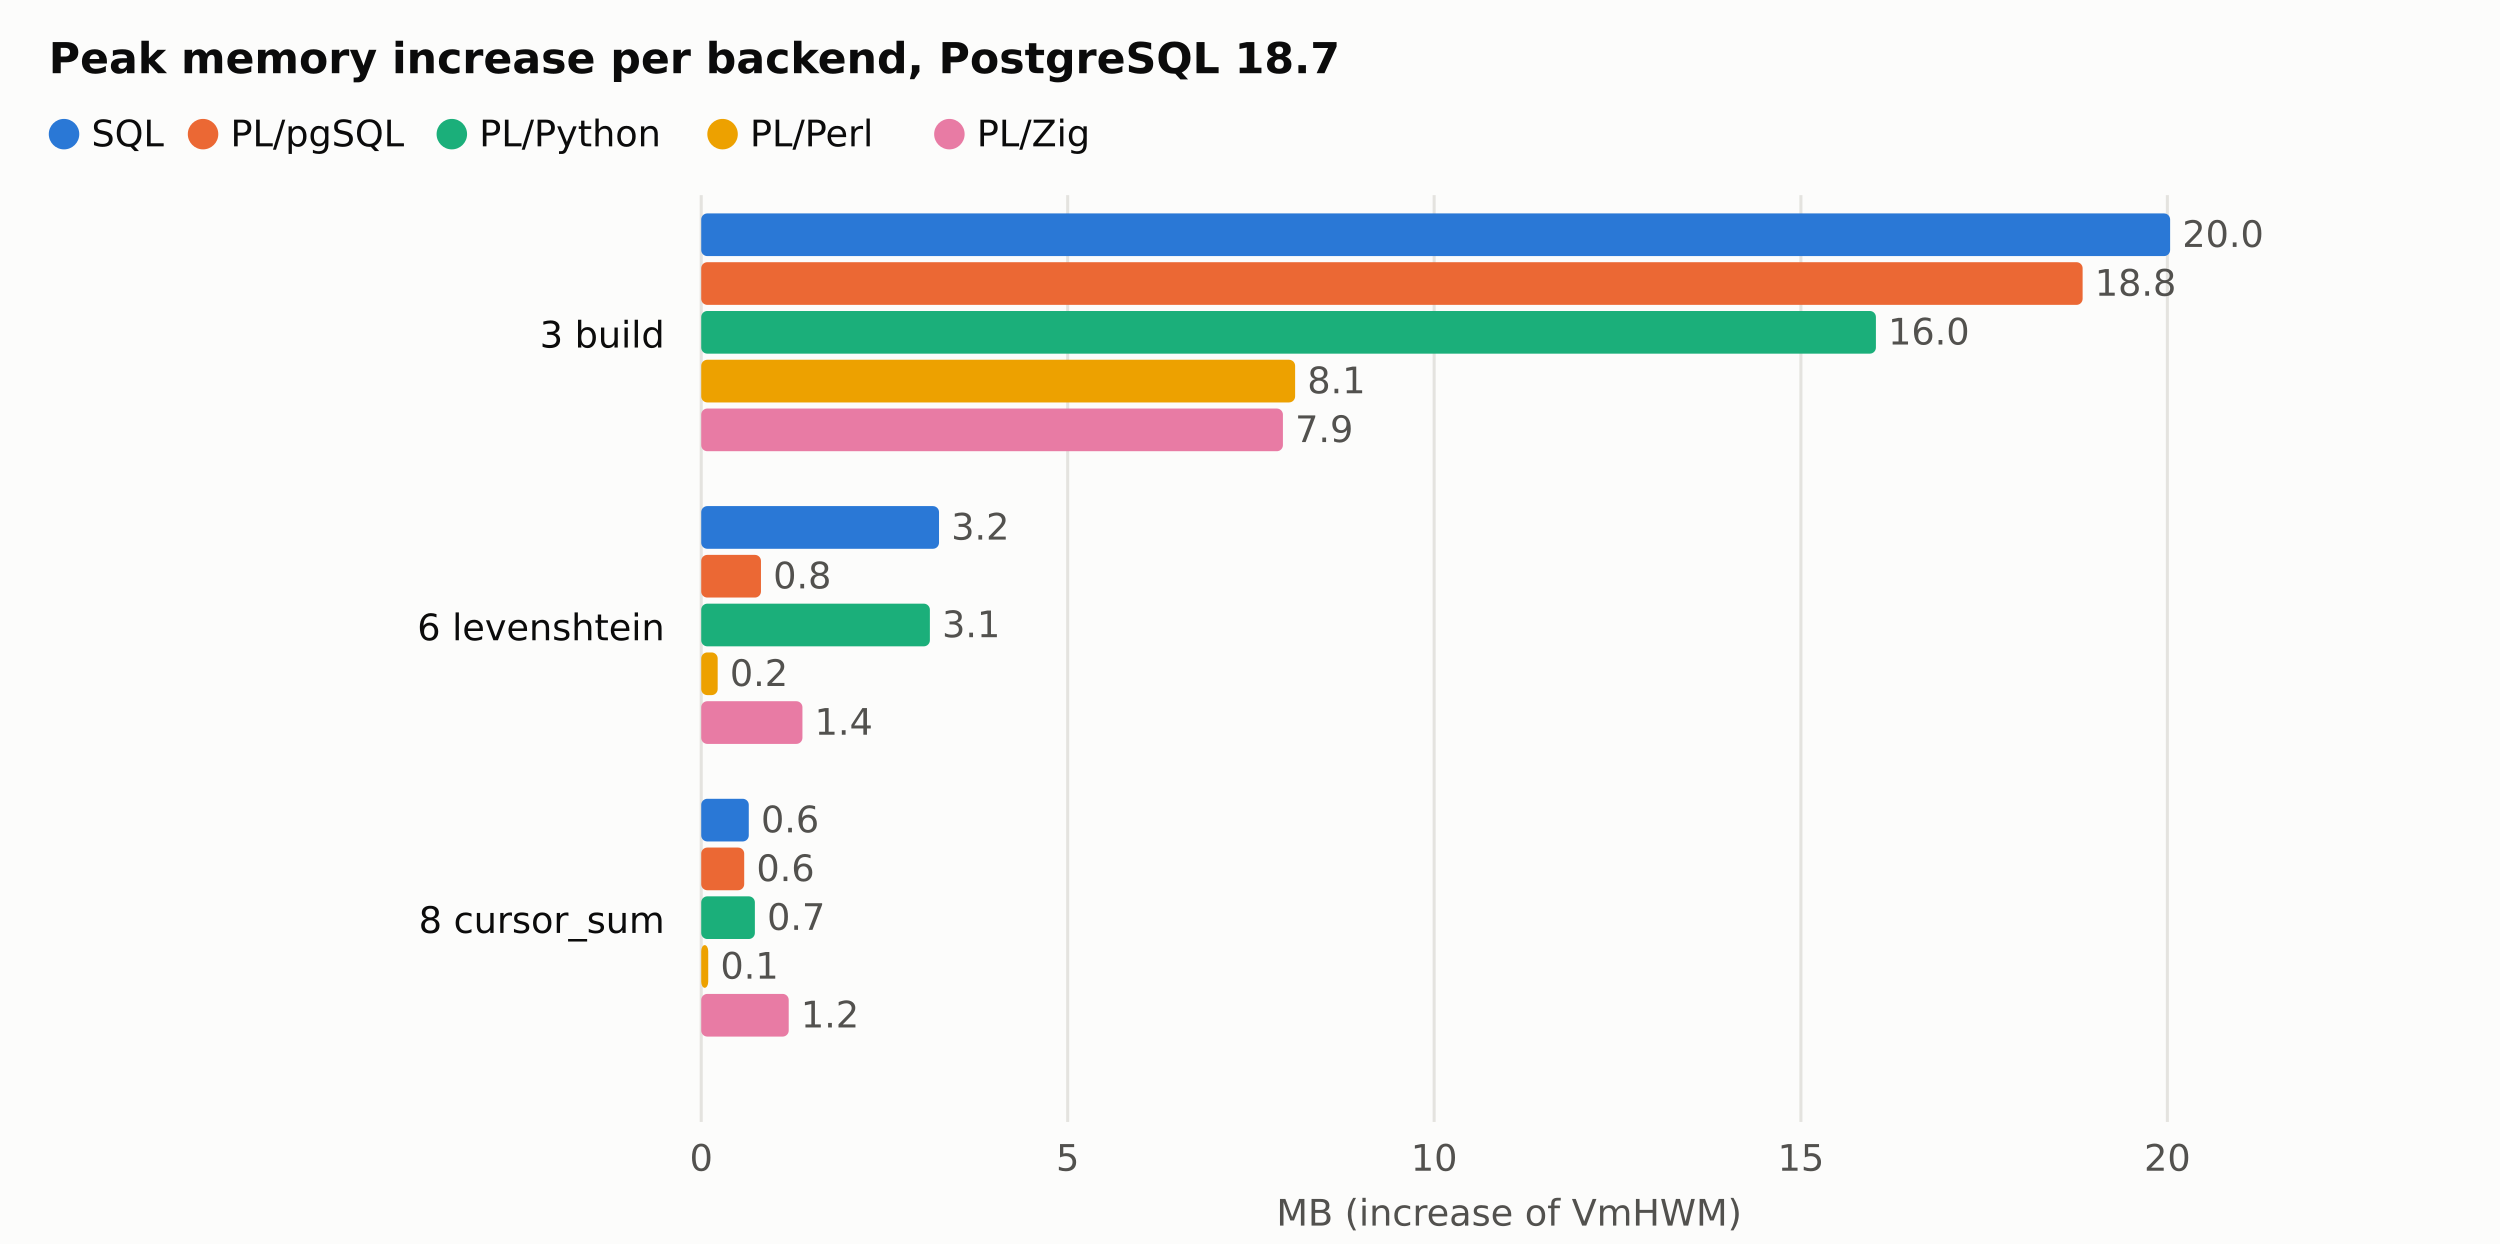
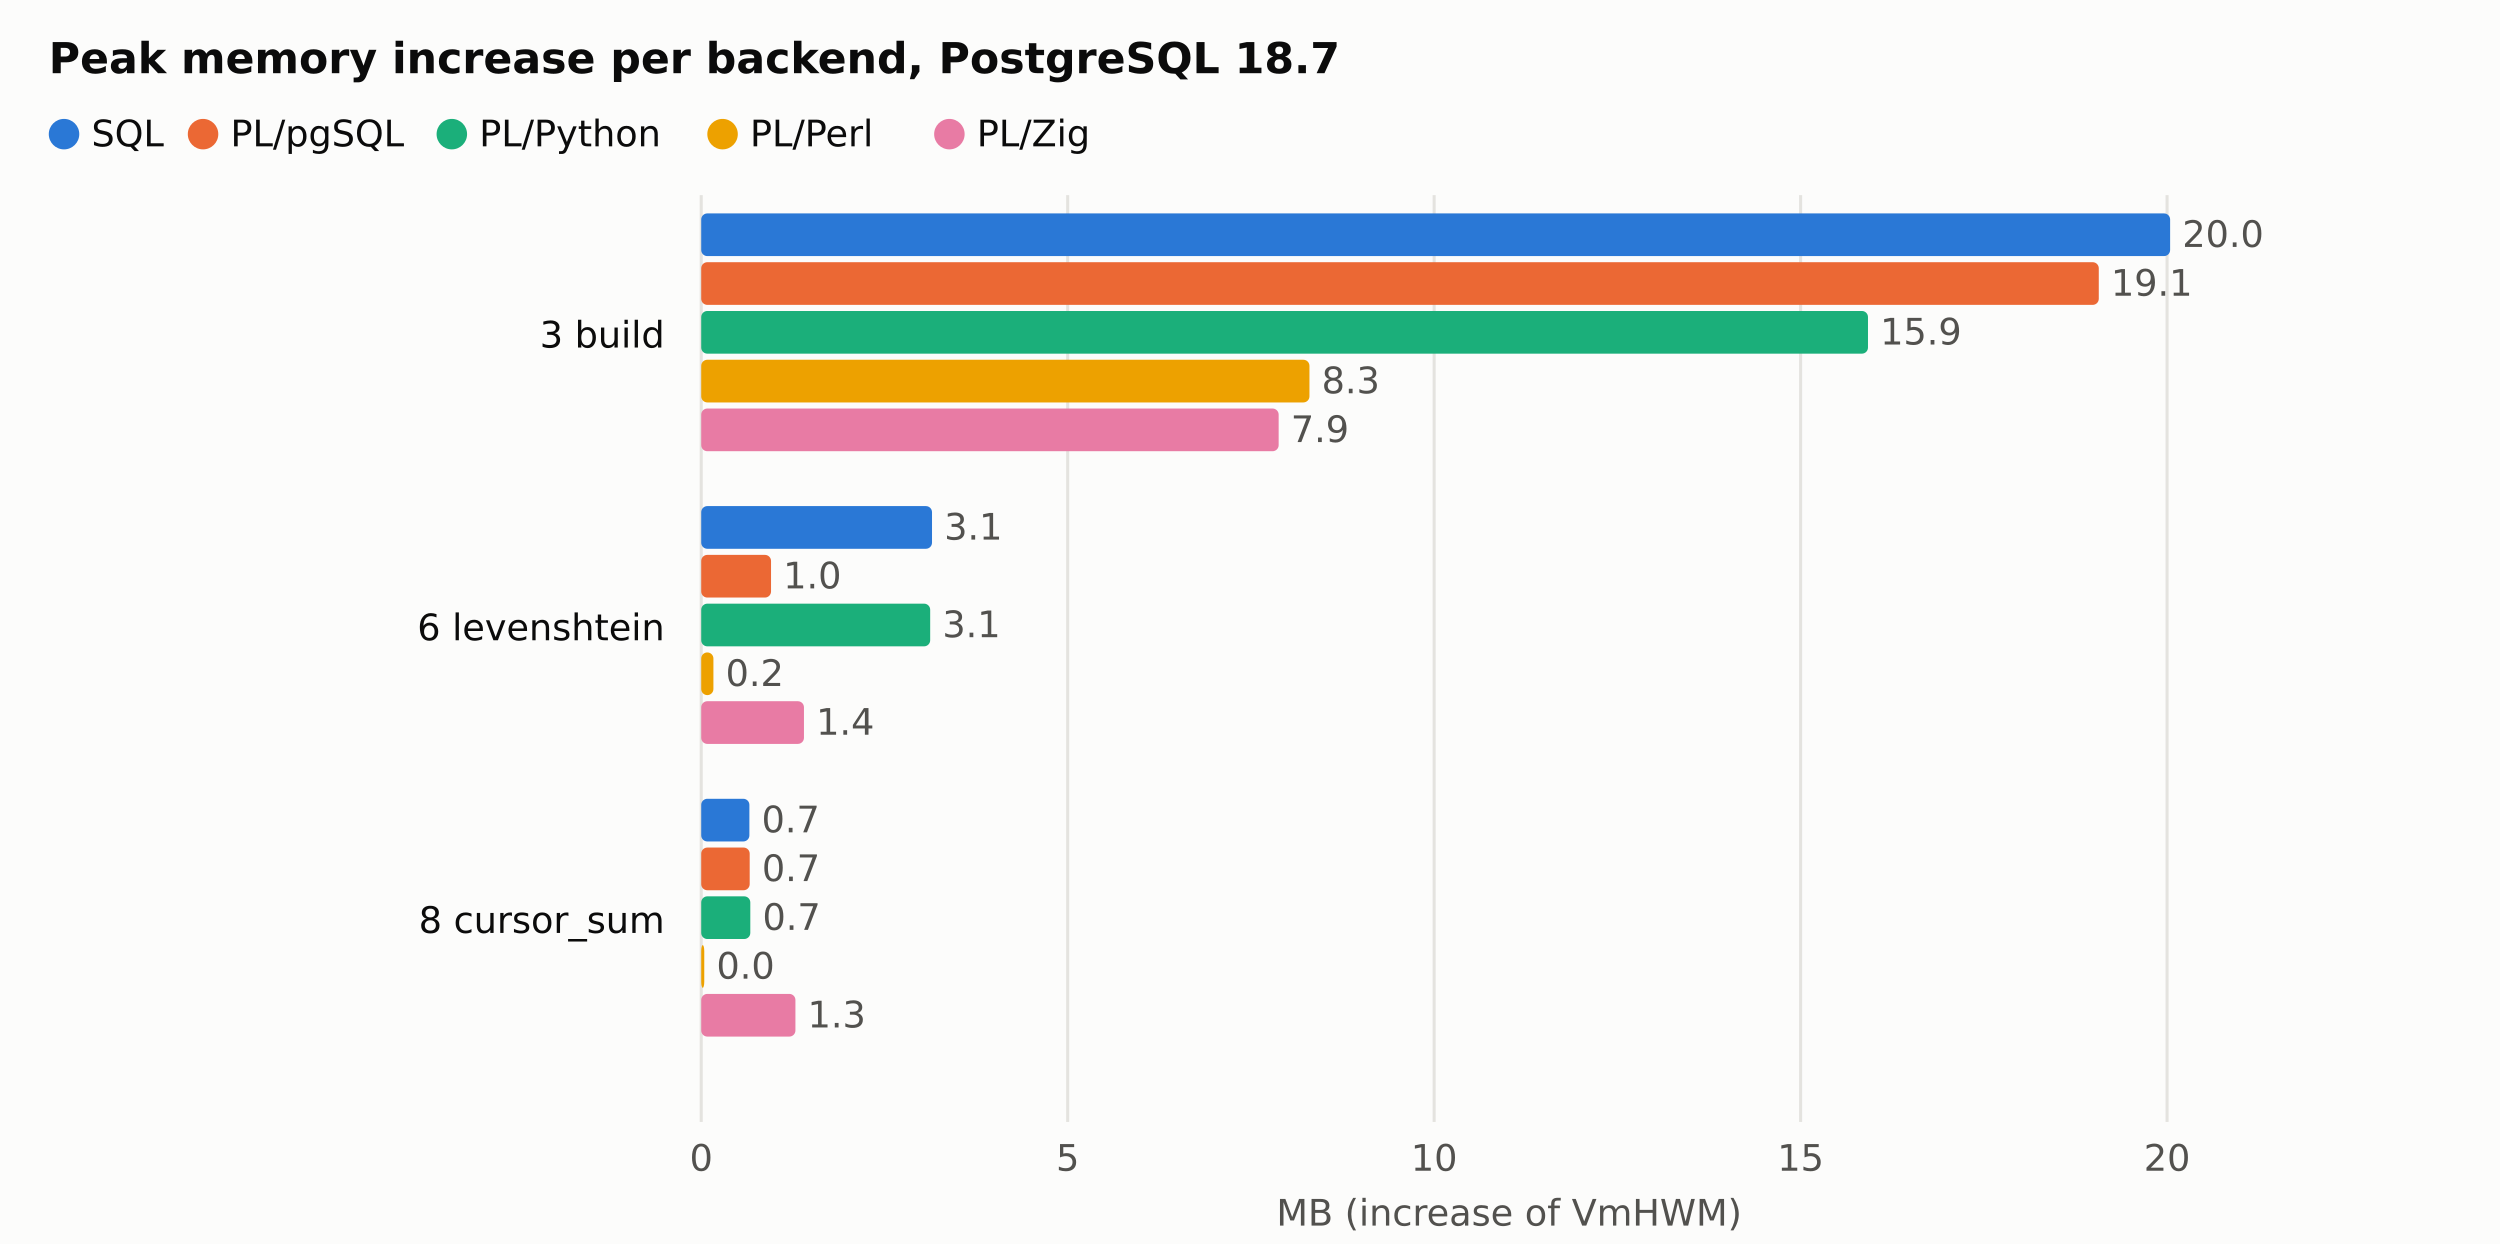
<svg xmlns="http://www.w3.org/2000/svg" viewBox="0 0 820 408" width="820" height="408" role="img" aria-labelledby="t d">
  <style>
  text { font-family: system-ui, -apple-system, 'Segoe UI', 'DejaVu Sans', sans-serif; font-size: 12px; }
  .t { font-size: 14px; font-weight: 600; }
  .bg { fill: #fcfcfb; }
  .ring { stroke: #fcfcfb; stroke-width: 2; }
  text { fill: #52514e; }
  .t, .lab { fill: #0b0b0b; }
  .grid { stroke: #e4e3df; stroke-width: 1; }
  .axis { stroke: #52514e; stroke-width: 1; }
  .f-sql { fill: #2a78d6; } .s-sql { stroke: #2a78d6; fill: none; }
  .f-plpgsql { fill: #eb6834; } .s-plpgsql { stroke: #eb6834; fill: none; }
  .f-plpython { fill: #1baf7a; } .s-plpython { stroke: #1baf7a; fill: none; }
  .f-plperl { fill: #eda100; } .s-plperl { stroke: #eda100; fill: none; }
  .f-plzig { fill: #e87ba4; } .s-plzig { stroke: #e87ba4; fill: none; }
  @media (prefers-color-scheme: dark) {
  .bg { fill: #1a1a19; }
  .ring { stroke: #1a1a19; stroke-width: 2; }
  text { fill: #c3c2b7; }
  .t, .lab { fill: #f0efec; }
  .grid { stroke: #3a3a37; stroke-width: 1; }
  .axis { stroke: #c3c2b7; stroke-width: 1; }
  .f-sql { fill: #3987e5; } .s-sql { stroke: #3987e5; fill: none; }
  .f-plpgsql { fill: #d95926; } .s-plpgsql { stroke: #d95926; fill: none; }
  .f-plpython { fill: #199e70; } .s-plpython { stroke: #199e70; fill: none; }
  .f-plperl { fill: #c98500; } .s-plperl { stroke: #c98500; fill: none; }
  .f-plzig { fill: #d55181; } .s-plzig { stroke: #d55181; fill: none; }
  }
</style>
  <rect width="820" height="408" class="bg" />
  <text x="16" y="24" class="t">Peak memory increase per backend, PostgreSQL 18.7</text>
  <circle cx="21" cy="44" r="5" class="f-sql" />
  <text x="30" y="48" class="lab">SQL</text>
  <circle cx="66.6" cy="44" r="5" class="f-plpgsql" />
  <text x="75.6" y="48" class="lab">PL/pgSQL</text>
  <circle cx="148.2" cy="44" r="5" class="f-plpython" />
  <text x="157.2" y="48" class="lab">PL/Python</text>
  <circle cx="237.0" cy="44" r="5" class="f-plperl" />
  <text x="246.0" y="48" class="lab">PL/Perl</text>
  <circle cx="311.4" cy="44" r="5" class="f-plzig" />
  <text x="320.4" y="48" class="lab">PL/Zig</text>
  <line x1="230.0" y1="64" x2="230.0" y2="368" class="grid" />
  <text x="230.0" y="384" text-anchor="middle">0</text>
  <line x1="350.2" y1="64" x2="350.2" y2="368" class="grid" />
  <text x="350.2" y="384" text-anchor="middle">5</text>
  <line x1="470.4" y1="64" x2="470.4" y2="368" class="grid" />
  <text x="470.4" y="384" text-anchor="middle">10</text>
-   <line x1="590.7" y1="64" x2="590.7" y2="368" class="grid" />
-   <text x="590.7" y="384" text-anchor="middle">15</text>
-   <line x1="710.9" y1="64" x2="710.9" y2="368" class="grid" />
-   <text x="710.9" y="384" text-anchor="middle">20</text>
+   <line x1="590.6" y1="64" x2="590.6" y2="368" class="grid" />
+   <text x="590.6" y="384" text-anchor="middle">15</text>
+   <line x1="710.8" y1="64" x2="710.8" y2="368" class="grid" />
+   <text x="710.8" y="384" text-anchor="middle">20</text>
  <text x="495" y="402" text-anchor="middle">MB (increase of VmHWM)</text>
  <text x="218" y="114.0" text-anchor="end" class="lab">3 build</text>
  <rect x="230" y="70" width="481.8" height="14" rx="2" class="f-sql" />
  <text x="715.8" y="81">20.0</text>
-   <rect x="230" y="86" width="453.1" height="14" rx="2" class="f-plpgsql" />
-   <text x="687.1" y="97">18.8</text>
-   <rect x="230" y="102" width="385.3" height="14" rx="2" class="f-plpython" />
-   <text x="619.3" y="113">16.0</text>
-   <rect x="230" y="118" width="194.8" height="14" rx="2" class="f-plperl" />
-   <text x="428.8" y="129">8.1</text>
-   <rect x="230" y="134" width="190.8" height="14" rx="2" class="f-plzig" />
-   <text x="424.8" y="145">7.9</text>
+   <rect x="230" y="86" width="458.4" height="14" rx="2" class="f-plpgsql" />
+   <text x="692.4" y="97">19.1</text>
+   <rect x="230" y="102" width="382.7" height="14" rx="2" class="f-plpython" />
+   <text x="616.7" y="113">15.9</text>
+   <rect x="230" y="118" width="199.5" height="14" rx="2" class="f-plperl" />
+   <text x="433.5" y="129">8.3</text>
+   <rect x="230" y="134" width="189.4" height="14" rx="2" class="f-plzig" />
+   <text x="423.4" y="145">7.9</text>
  <text x="218" y="210.0" text-anchor="end" class="lab">6 levenshtein</text>
-   <rect x="230" y="166" width="78.0" height="14" rx="2" class="f-sql" />
-   <text x="312.0" y="177">3.2</text>
-   <rect x="230" y="182" width="19.6" height="14" rx="2" class="f-plpgsql" />
-   <text x="253.6" y="193">0.8</text>
-   <rect x="230" y="198" width="75.0" height="14" rx="2" class="f-plpython" />
-   <text x="309.0" y="209">3.1</text>
-   <rect x="230" y="214" width="5.4" height="14" rx="2" class="f-plperl" />
-   <text x="239.4" y="225">0.2</text>
-   <rect x="230" y="230" width="33.2" height="14" rx="2" class="f-plzig" />
-   <text x="267.2" y="241">1.4</text>
+   <rect x="230" y="166" width="75.7" height="14" rx="2" class="f-sql" />
+   <text x="309.7" y="177">3.1</text>
+   <rect x="230" y="182" width="22.9" height="14" rx="2" class="f-plpgsql" />
+   <text x="256.9" y="193">1.0</text>
+   <rect x="230" y="198" width="75.1" height="14" rx="2" class="f-plpython" />
+   <text x="309.1" y="209">3.1</text>
+   <rect x="230" y="214" width="4.0" height="14" rx="2" class="f-plperl" />
+   <text x="238.0" y="225">0.2</text>
+   <rect x="230" y="230" width="33.7" height="14" rx="2" class="f-plzig" />
+   <text x="267.7" y="241">1.4</text>
  <text x="218" y="306.0" text-anchor="end" class="lab">8 cursor_sum</text>
-   <rect x="230" y="262" width="15.6" height="14" rx="2" class="f-sql" />
-   <text x="249.6" y="273">0.6</text>
-   <rect x="230" y="278" width="14.1" height="14" rx="2" class="f-plpgsql" />
-   <text x="248.1" y="289">0.6</text>
-   <rect x="230" y="294" width="17.6" height="14" rx="2" class="f-plpython" />
-   <text x="251.6" y="305">0.7</text>
-   <rect x="230" y="310" width="2.3" height="14" rx="2" class="f-plperl" />
-   <text x="236.3" y="321">0.1</text>
-   <rect x="230" y="326" width="28.7" height="14" rx="2" class="f-plzig" />
-   <text x="262.7" y="337">1.2</text>
+   <rect x="230" y="262" width="15.8" height="14" rx="2" class="f-sql" />
+   <text x="249.8" y="273">0.7</text>
+   <rect x="230" y="278" width="15.9" height="14" rx="2" class="f-plpgsql" />
+   <text x="249.9" y="289">0.7</text>
+   <rect x="230" y="294" width="16.1" height="14" rx="2" class="f-plpython" />
+   <text x="250.1" y="305">0.7</text>
+   <rect x="230" y="310" width="1.0" height="14" rx="2" class="f-plperl" />
+   <text x="235.0" y="321">0.0</text>
+   <rect x="230" y="326" width="30.9" height="14" rx="2" class="f-plzig" />
+   <text x="264.9" y="337">1.3</text>
</svg>
